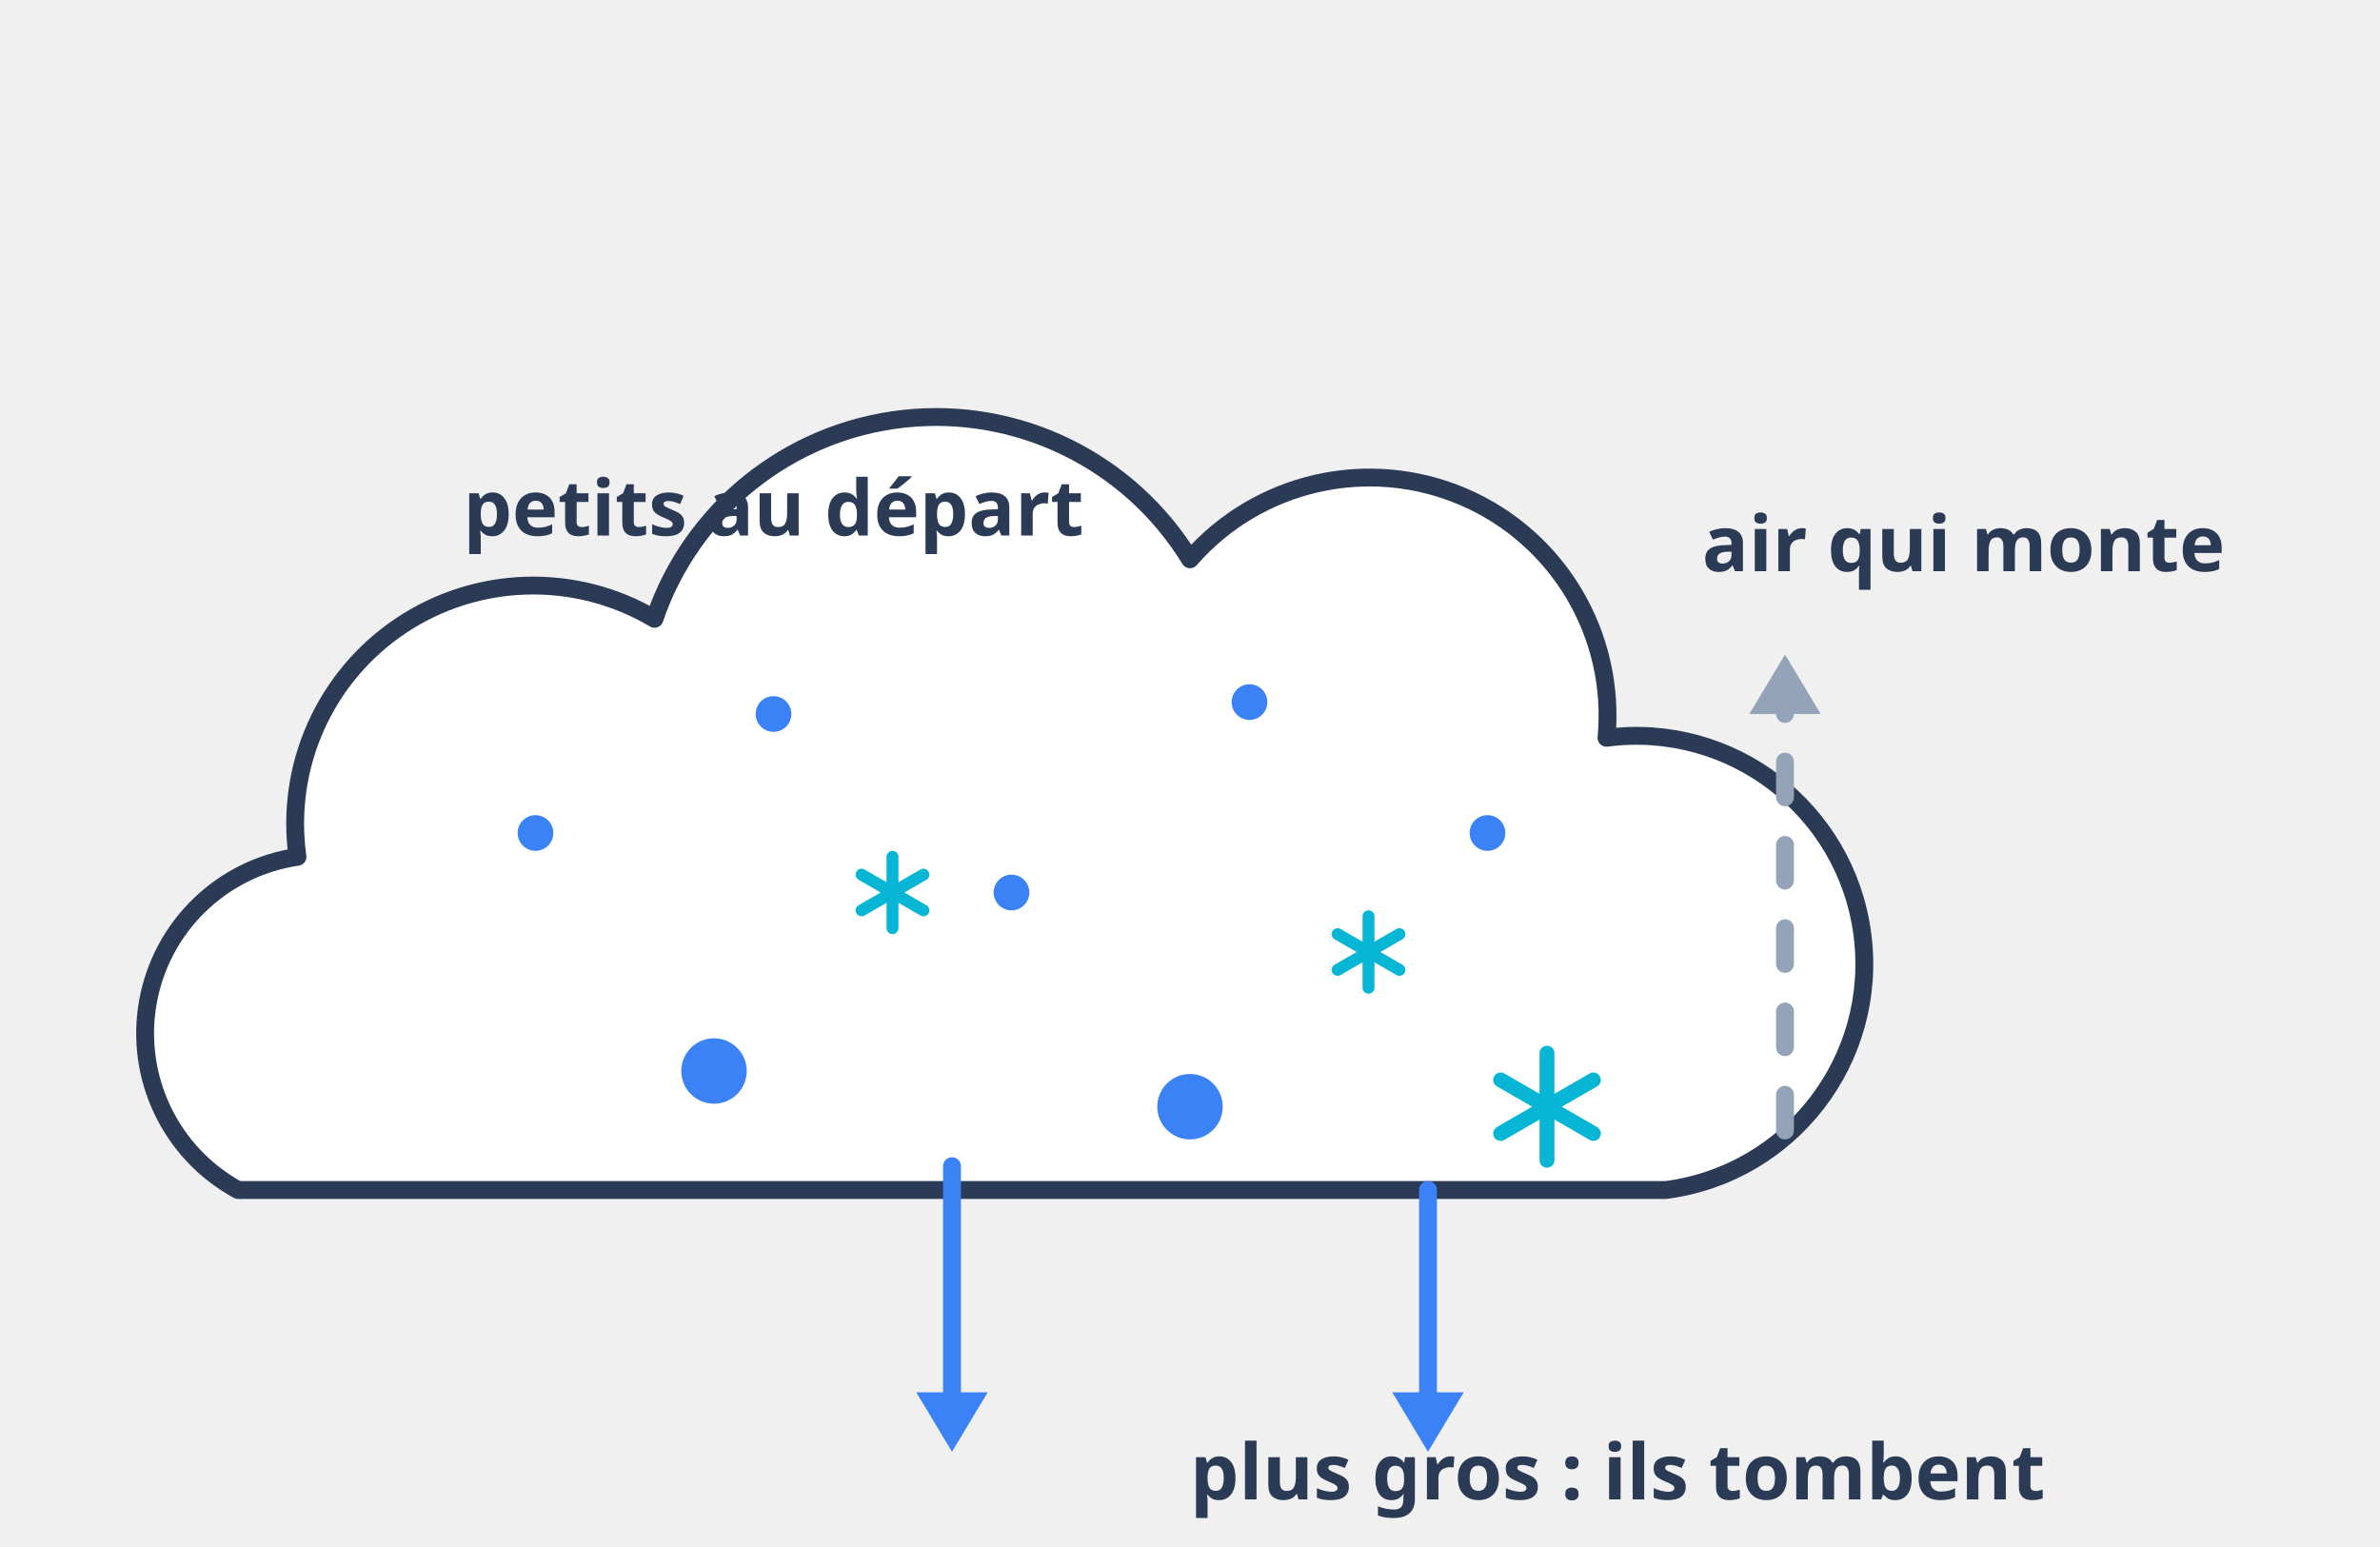
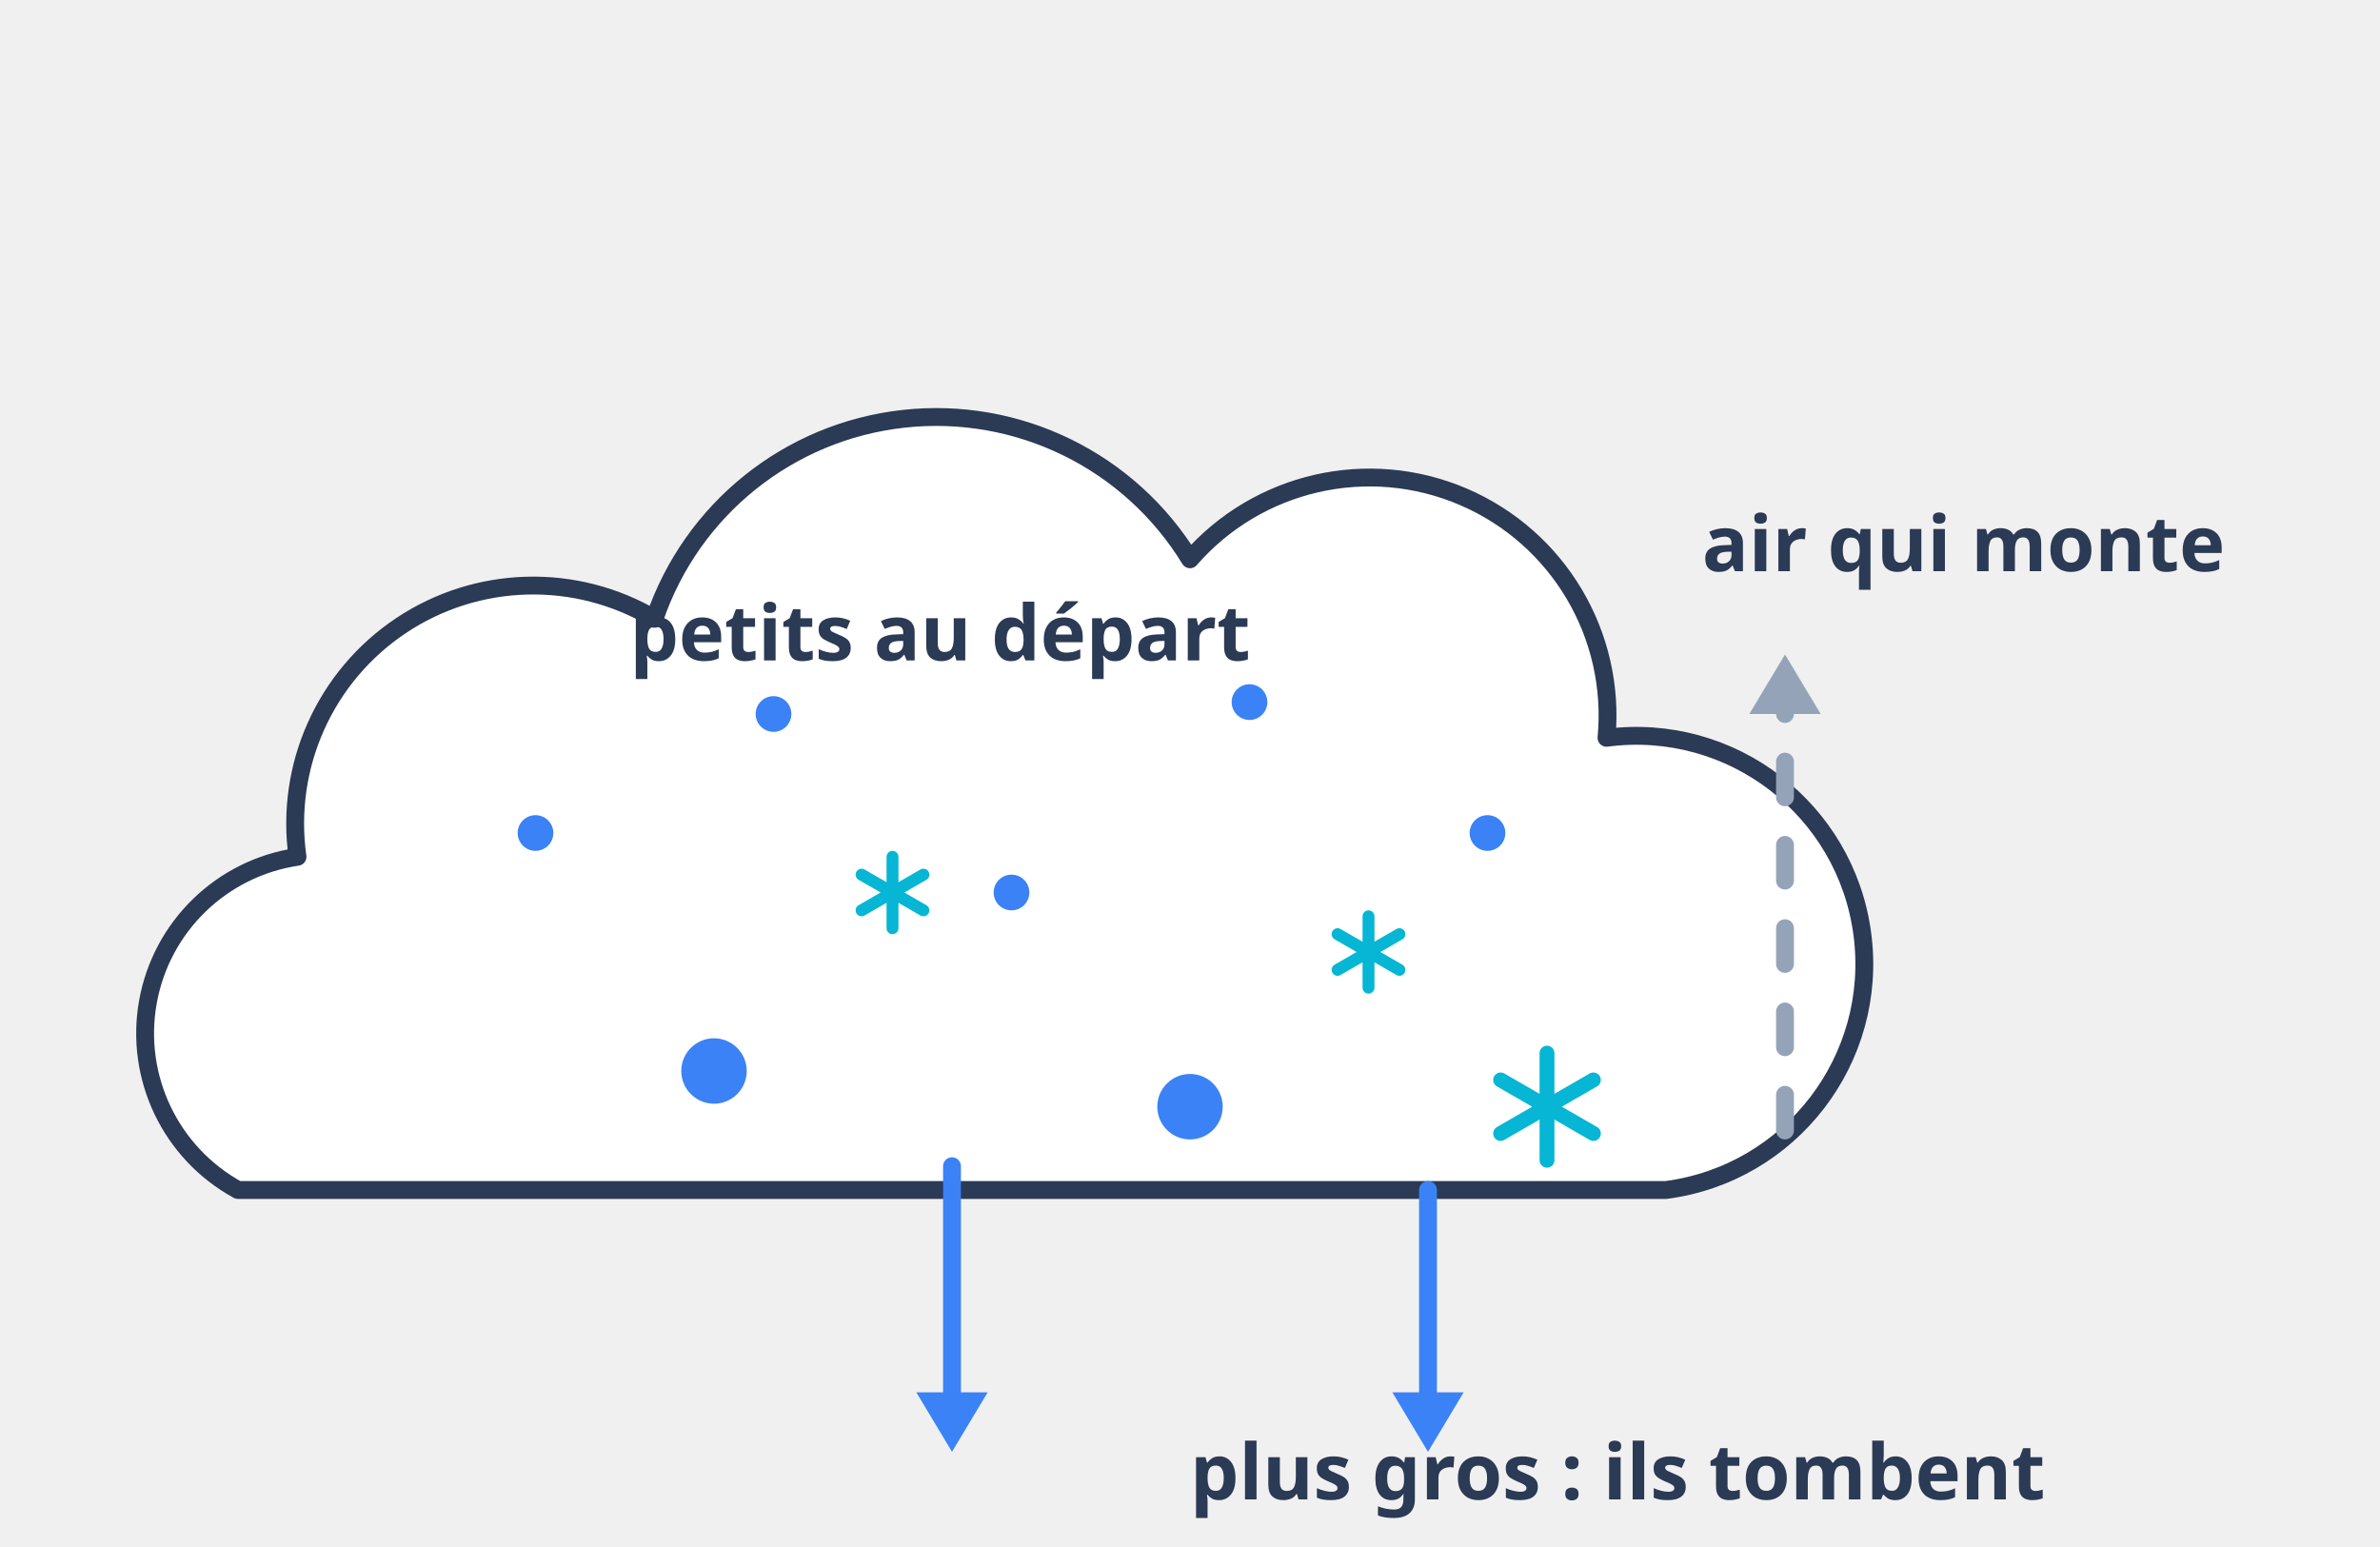
<svg xmlns="http://www.w3.org/2000/svg" viewBox="0 0 400 260" role="img">
  <style>.fl{stroke-dasharray:6 8;animation:fl 3s linear infinite}@keyframes fl{to{stroke-dashoffset:-28}}@media (prefers-reduced-motion: reduce){*{animation:none!important}}</style>
  <g font-family="system-ui, sans-serif" font-weight="600" text-anchor="middle" stroke-linecap="round" stroke-linejoin="round">
    <rect x="0" y="0" width="1" height="1" fill="none" />
    <path d="M40 200a30 30 0 0 1 10 -56a40 40 0 0 1 60 -40a50 50 0 0 1 90 -10a40 40 0 0 1 70 30a30 30 0 0 1 10 76z" fill="#FFFFFF" stroke="#2B3A55" stroke-width="3" />
    <circle cx="90" cy="140" r="3" fill="#3B82F6" />
    <circle cx="130" cy="120" r="3" fill="#3B82F6" />
    <circle cx="170" cy="150" r="3" fill="#3B82F6" />
    <circle cx="210" cy="118" r="3" fill="#3B82F6" />
    <circle cx="250" cy="140" r="3" fill="#3B82F6" />
    <g transform="translate(150 150)">
      <path d="M0 -6v12M-5.196 -3l10.392 6M-5.196 3l10.392 -6" stroke="#06B6D4" stroke-width="2" />
    </g>
    <g transform="translate(230 160)">
      <path d="M0 -6v12M-5.196 -3l10.392 6M-5.196 3l10.392 -6" stroke="#06B6D4" stroke-width="2" />
    </g>
    <circle cx="120" cy="180" r="5.5" fill="#3B82F6" />
    <circle cx="200" cy="186" r="5.5" fill="#3B82F6" />
    <g transform="translate(260 186)">
      <path d="M0 -9v18M-7.794 -4.5l15.588 9M-7.794 4.5l15.588 -9" stroke="#06B6D4" stroke-width="2.5" />
    </g>
    <g>
      <line x1="300" y1="190" x2="300" y2="120" stroke="#94A3B8" stroke-width="3" class="fl" />
      <polygon points="300,110 306,120 294,120" fill="#94A3B8" />
    </g>
    <text x="330" y="96" font-size="13" fill="#2B3A55">air qui monte</text>
    <g>
      <line x1="160" y1="196" x2="160" y2="234" stroke="#3B82F6" stroke-width="3" />
      <polygon points="160,244 154,234 166,234" fill="#3B82F6" />
    </g>
    <g>
      <line x1="240" y1="200" x2="240" y2="234" stroke="#3B82F6" stroke-width="3" />
      <polygon points="240,244 234,234 246,234" fill="#3B82F6" />
    </g>
    <text x="200" y="252" font-size="13" fill="#2B3A55" text-anchor="start">plus gros : ils tombent</text>
-     <text x="130" y="90" font-size="13" fill="#2B3A55">petits au départ</text>
+     <text x="158" y="111" font-size="13" fill="#2B3A55">petits au départ</text>
  </g>
</svg>
